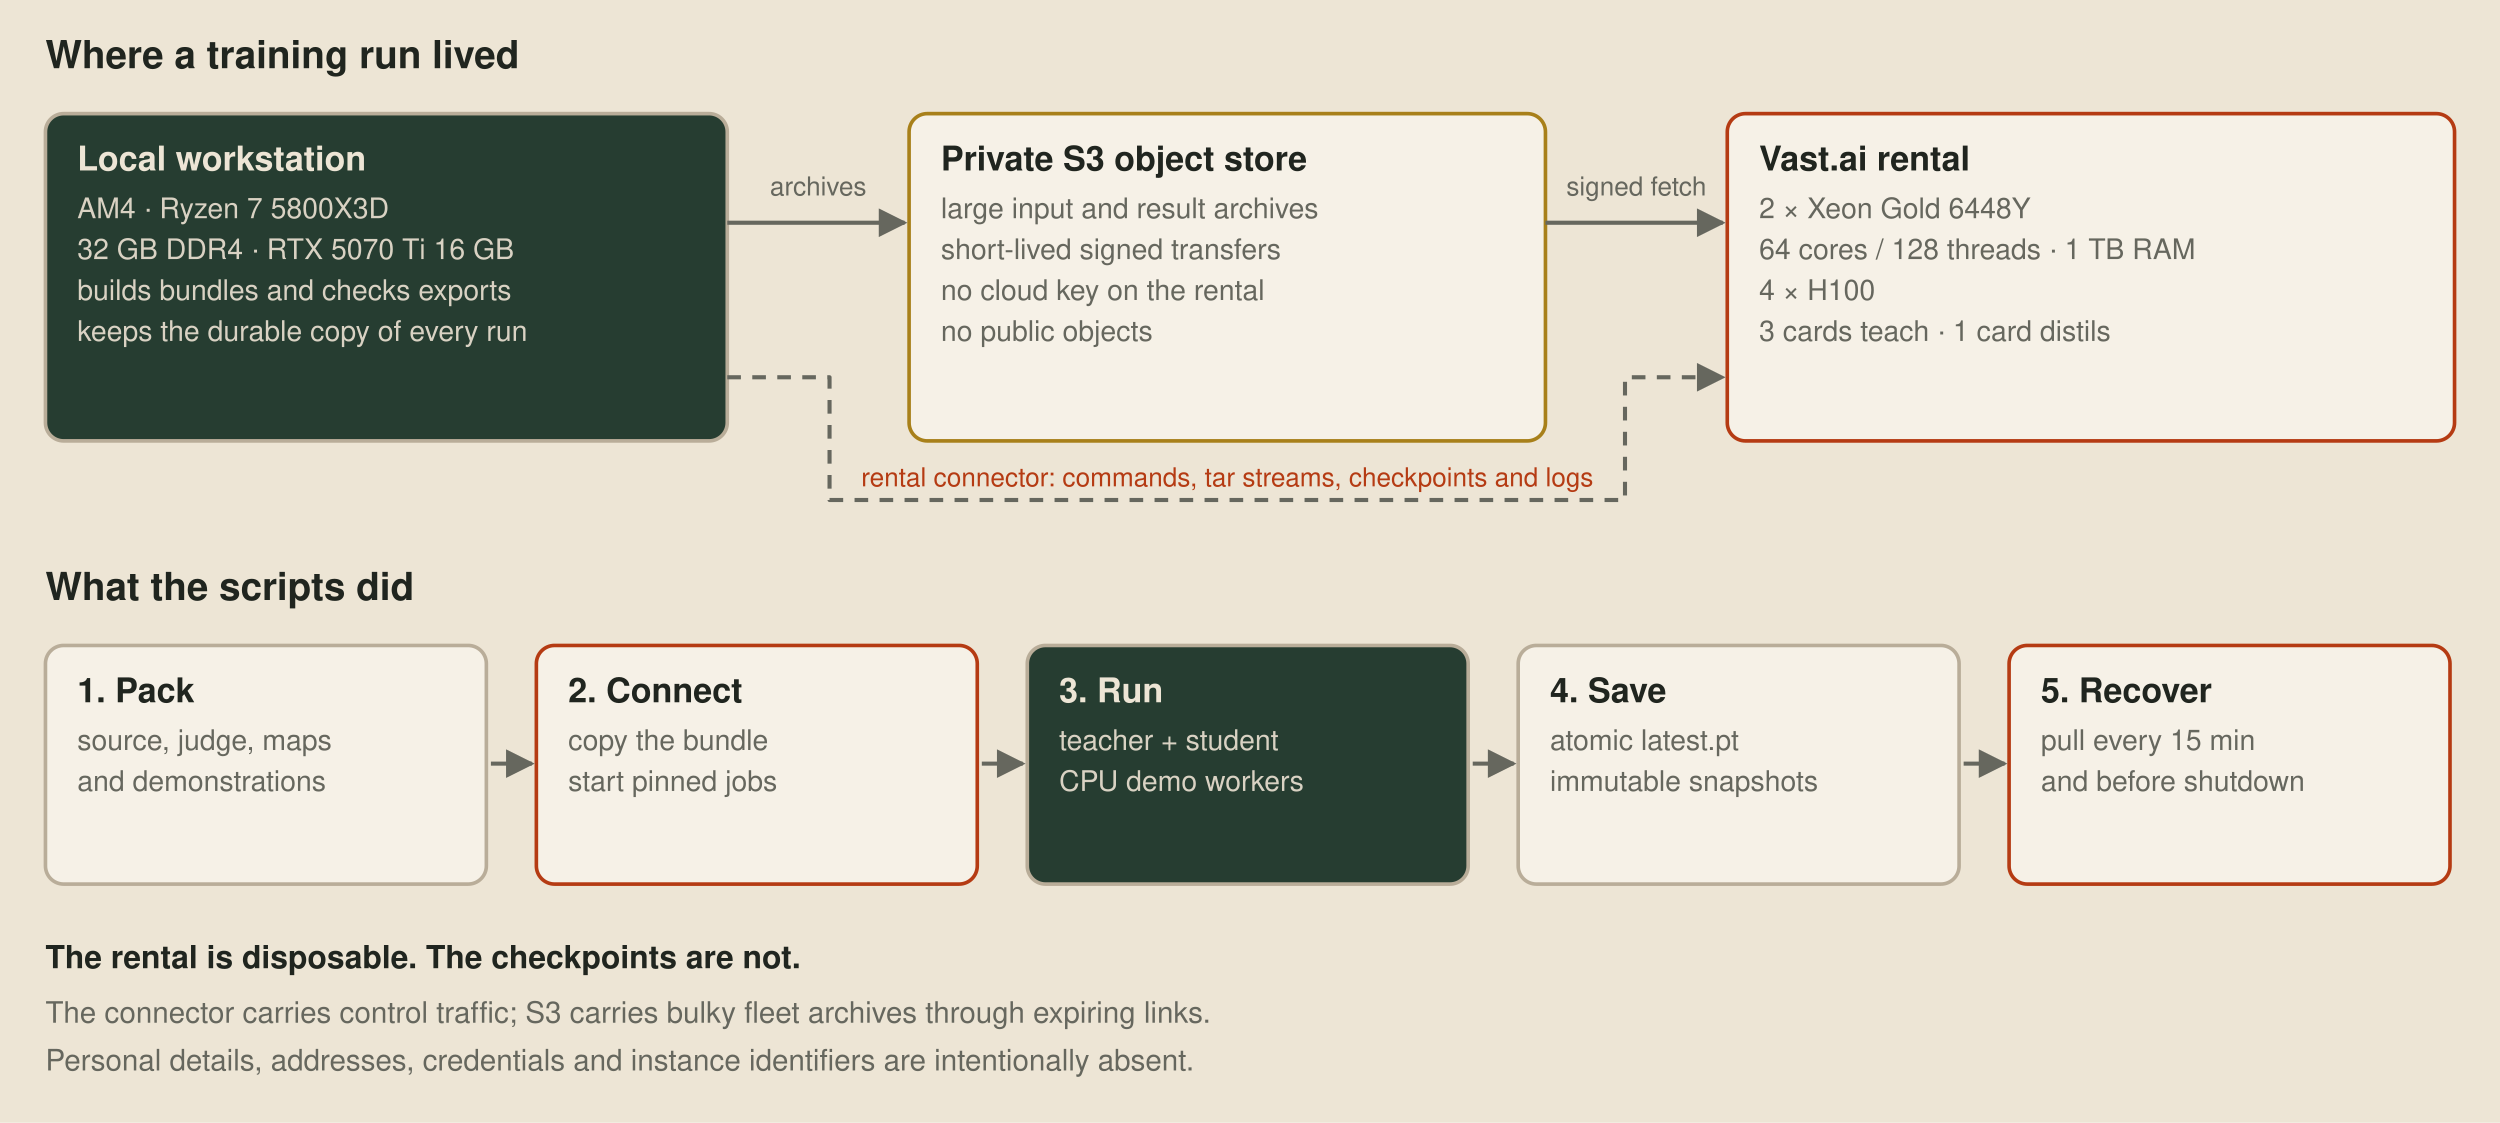
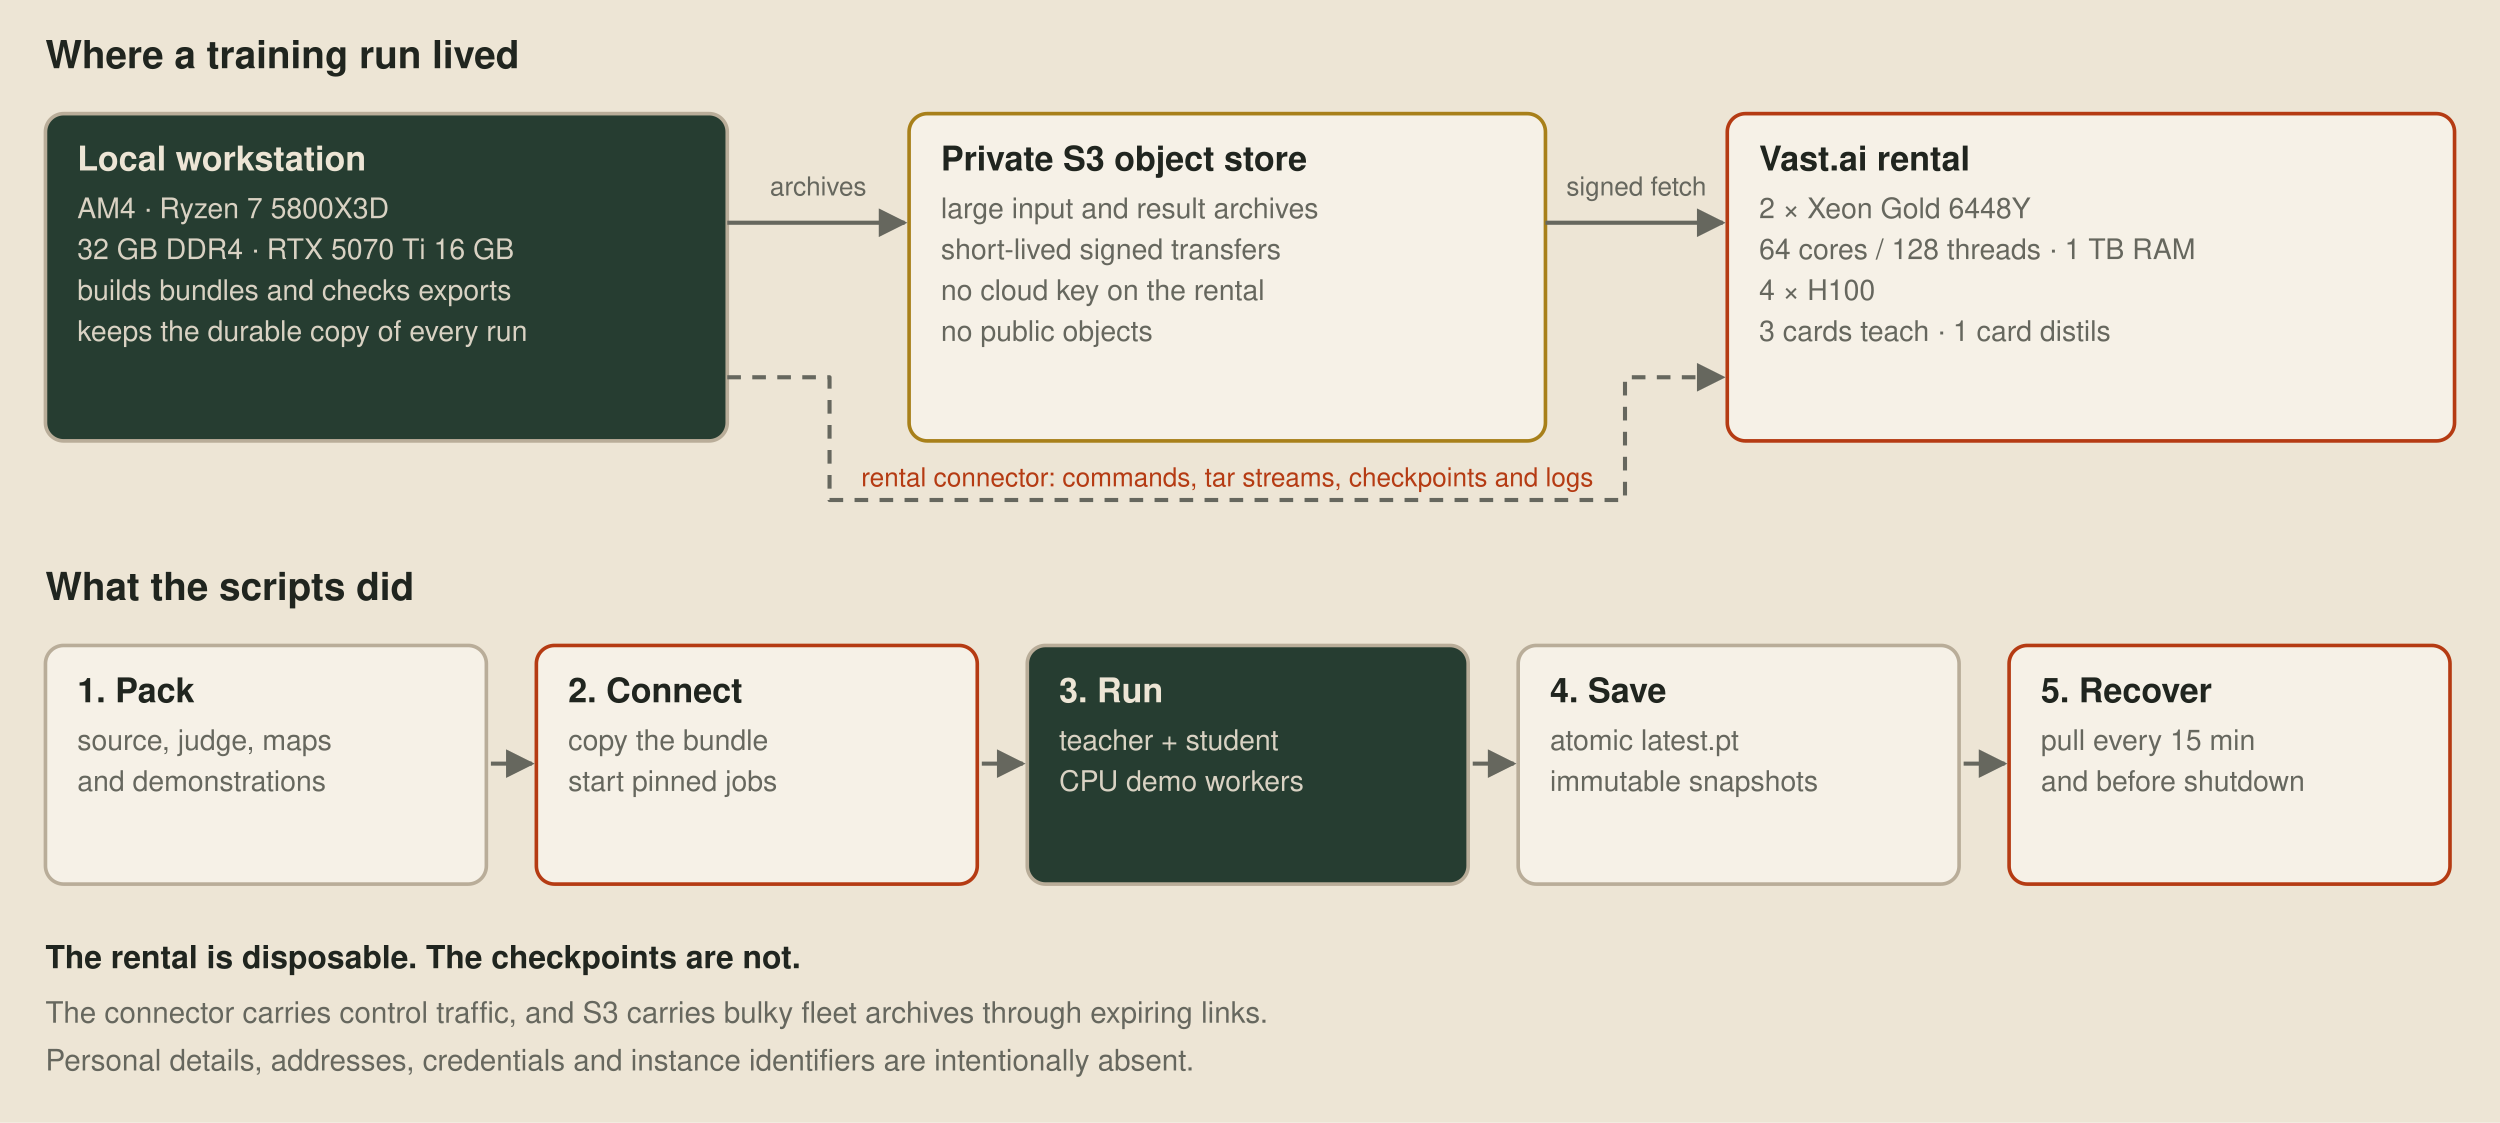
<svg xmlns="http://www.w3.org/2000/svg" viewBox="0 0 1100 494" font-family="Helvetica, Arial, sans-serif" role="img" aria-labelledby="t">
  <defs>
    <marker id="a" viewBox="0 0 10 10" refX="9" refY="5" markerWidth="7" markerHeight="7" orient="auto-start-reverse">
      <path d="M0 0L10 5L0 10z" fill="#66675e" />
    </marker>
    <marker id="s" viewBox="0 0 10 10" refX="9" refY="5" markerWidth="7" markerHeight="7" orient="auto-start-reverse">
      <path d="M0 0L10 5L0 10z" fill="#b53b13" />
    </marker>
  </defs>
  <rect width="1100" height="494" fill="#ede5d5" />
  <text x="20" y="30" font-size="17" fill="#20251f" text-anchor="start" font-weight="bold">Where a training run lived</text>
  <rect x="20" y="50" width="300" height="144" rx="8" fill="#263d31" stroke="#b9ad99" stroke-width="1.6" />
  <text x="34" y="75" font-size="15" fill="#ede5d5" text-anchor="start" font-weight="bold">Local workstation</text>
  <text x="34" y="96" font-size="12.5" fill="#d9d2c3" text-anchor="start" font-weight="normal">AM4 · Ryzen 7 5800X3D</text>
  <text x="34" y="114" font-size="12.5" fill="#d9d2c3" text-anchor="start" font-weight="normal">32 GB DDR4 · RTX 5070 Ti 16 GB</text>
  <text x="34" y="132" font-size="12.5" fill="#d9d2c3" text-anchor="start" font-weight="normal">builds bundles and checks exports</text>
  <text x="34" y="150" font-size="12.5" fill="#d9d2c3" text-anchor="start" font-weight="normal">keeps the durable copy of every run</text>
  <rect x="400" y="50" width="280" height="144" rx="8" fill="#f6f1e7" stroke="#a8801a" stroke-width="1.6" />
  <text x="414" y="75" font-size="15" fill="#20251f" text-anchor="start" font-weight="bold">Private S3 object store</text>
  <text x="414" y="96" font-size="12.5" fill="#66675e" text-anchor="start" font-weight="normal">large input and result archives</text>
  <text x="414" y="114" font-size="12.5" fill="#66675e" text-anchor="start" font-weight="normal">short-lived signed transfers</text>
  <text x="414" y="132" font-size="12.5" fill="#66675e" text-anchor="start" font-weight="normal">no cloud key on the rental</text>
  <text x="414" y="150" font-size="12.5" fill="#66675e" text-anchor="start" font-weight="normal">no public objects</text>
  <rect x="760" y="50" width="320" height="144" rx="8" fill="#f6f1e7" stroke="#b53b13" stroke-width="1.6" />
  <text x="774" y="75" font-size="15" fill="#20251f" text-anchor="start" font-weight="bold">Vast.ai rental</text>
  <text x="774" y="96" font-size="12.5" fill="#66675e" text-anchor="start" font-weight="normal">2 × Xeon Gold 6448Y</text>
  <text x="774" y="114" font-size="12.5" fill="#66675e" text-anchor="start" font-weight="normal">64 cores / 128 threads · 1 TB RAM</text>
  <text x="774" y="132" font-size="12.5" fill="#66675e" text-anchor="start" font-weight="normal">4 × H100</text>
  <text x="774" y="150" font-size="12.5" fill="#66675e" text-anchor="start" font-weight="normal">3 cards teach · 1 card distils</text>
  <path d="M320 98 L398 98" fill="none" stroke="#66675e" stroke-width="1.8" stroke-linejoin="round" marker-end="url(#a)" />
  <path d="M680 98 L758 98" fill="none" stroke="#66675e" stroke-width="1.8" stroke-linejoin="round" marker-end="url(#a)" />
  <text x="360" y="86" font-size="11.5" fill="#66675e" text-anchor="middle" font-weight="normal">archives</text>
  <text x="720" y="86" font-size="11.5" fill="#66675e" text-anchor="middle" font-weight="normal">signed fetch</text>
  <path d="M320 166 L365 166 L365 220 L715 220 L715 166 L758 166" fill="none" stroke="#66675e" stroke-width="1.8" stroke-dasharray="6 5" stroke-linejoin="round" marker-end="url(#a)" />
  <text x="540" y="214" font-size="11.5" fill="#b53b13" text-anchor="middle" font-weight="normal">rental connector: commands, tar streams, checkpoints and logs</text>
  <text x="20" y="264" font-size="17" fill="#20251f" text-anchor="start" font-weight="bold">What the scripts did</text>
  <rect x="20" y="284" width="194" height="105" rx="8" fill="#f6f1e7" stroke="#b9ad99" stroke-width="1.6" />
  <text x="34" y="309" font-size="15" fill="#20251f" text-anchor="start" font-weight="bold">1. Pack</text>
  <text x="34" y="330" font-size="12.5" fill="#66675e" text-anchor="start" font-weight="normal">source, judge, maps</text>
  <text x="34" y="348" font-size="12.5" fill="#66675e" text-anchor="start" font-weight="normal">and demonstrations</text>
  <rect x="236" y="284" width="194" height="105" rx="8" fill="#f6f1e7" stroke="#b53b13" stroke-width="1.6" />
  <text x="250" y="309" font-size="15" fill="#20251f" text-anchor="start" font-weight="bold">2. Connect</text>
  <text x="250" y="330" font-size="12.5" fill="#66675e" text-anchor="start" font-weight="normal">copy the bundle</text>
  <text x="250" y="348" font-size="12.5" fill="#66675e" text-anchor="start" font-weight="normal">start pinned jobs</text>
  <path d="M216 336 L234 336" fill="none" stroke="#66675e" stroke-width="1.8" stroke-linejoin="round" marker-end="url(#a)" />
  <rect x="452" y="284" width="194" height="105" rx="8" fill="#263d31" stroke="#b9ad99" stroke-width="1.6" />
  <text x="466" y="309" font-size="15" fill="#ede5d5" text-anchor="start" font-weight="bold">3. Run</text>
  <text x="466" y="330" font-size="12.5" fill="#d9d2c3" text-anchor="start" font-weight="normal">teacher + student</text>
  <text x="466" y="348" font-size="12.5" fill="#d9d2c3" text-anchor="start" font-weight="normal">CPU demo workers</text>
  <path d="M432 336 L450 336" fill="none" stroke="#66675e" stroke-width="1.8" stroke-linejoin="round" marker-end="url(#a)" />
  <rect x="668" y="284" width="194" height="105" rx="8" fill="#f6f1e7" stroke="#b9ad99" stroke-width="1.6" />
  <text x="682" y="309" font-size="15" fill="#20251f" text-anchor="start" font-weight="bold">4. Save</text>
  <text x="682" y="330" font-size="12.5" fill="#66675e" text-anchor="start" font-weight="normal">atomic latest.pt</text>
  <text x="682" y="348" font-size="12.5" fill="#66675e" text-anchor="start" font-weight="normal">immutable snapshots</text>
  <path d="M648 336 L666 336" fill="none" stroke="#66675e" stroke-width="1.8" stroke-linejoin="round" marker-end="url(#a)" />
  <rect x="884" y="284" width="194" height="105" rx="8" fill="#f6f1e7" stroke="#b53b13" stroke-width="1.6" />
  <text x="898" y="309" font-size="15" fill="#20251f" text-anchor="start" font-weight="bold">5. Recover</text>
  <text x="898" y="330" font-size="12.5" fill="#66675e" text-anchor="start" font-weight="normal">pull every 15 min</text>
  <text x="898" y="348" font-size="12.5" fill="#66675e" text-anchor="start" font-weight="normal">and before shutdown</text>
  <path d="M864 336 L882 336" fill="none" stroke="#66675e" stroke-width="1.8" stroke-linejoin="round" marker-end="url(#a)" />
  <text x="20" y="426" font-size="14" fill="#20251f" text-anchor="start" font-weight="bold">The rental is disposable. The checkpoints are not.</text>
-   <text x="20" y="450" font-size="13" fill="#66675e" text-anchor="start" font-weight="normal">The connector carries control traffic; S3 carries bulky fleet archives through expiring links.</text>
+   <text x="20" y="450" font-size="13" fill="#66675e" text-anchor="start" font-weight="normal">The connector carries control traffic, and S3 carries bulky fleet archives through expiring links.</text>
  <text x="20" y="471" font-size="13" fill="#66675e" text-anchor="start" font-weight="normal">Personal details, addresses, credentials and instance identifiers are intentionally absent.</text>
</svg>
